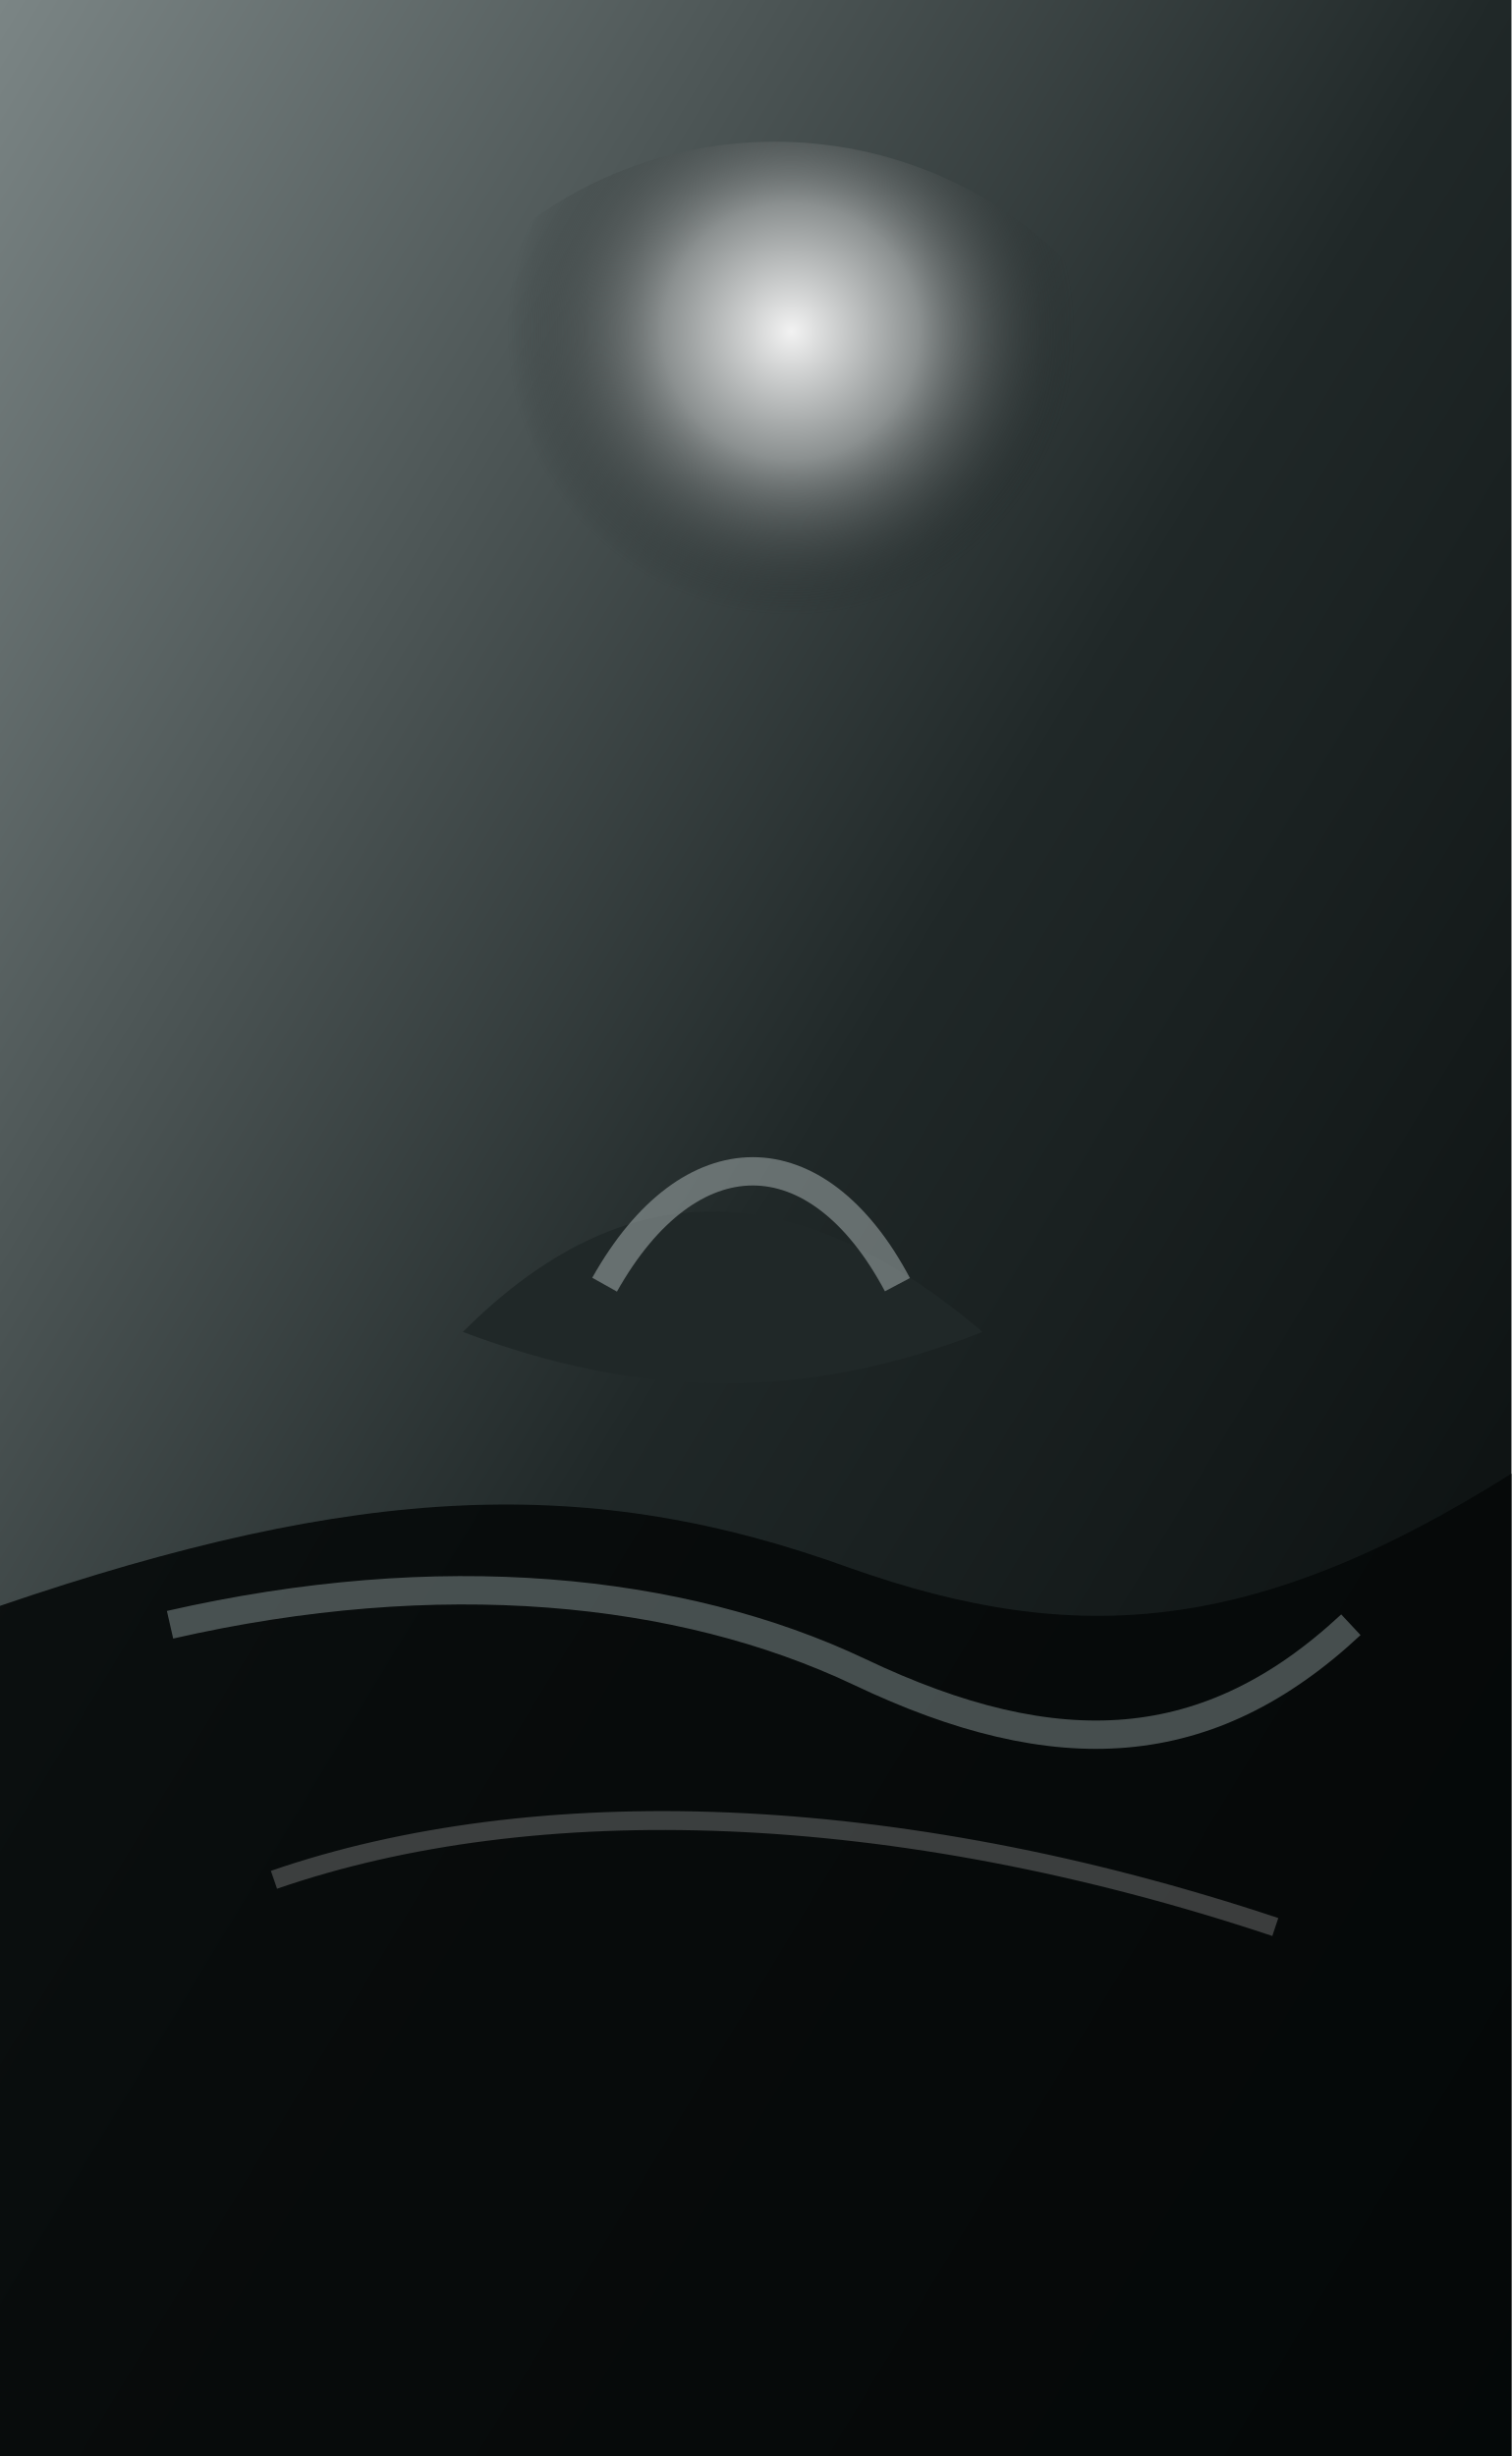
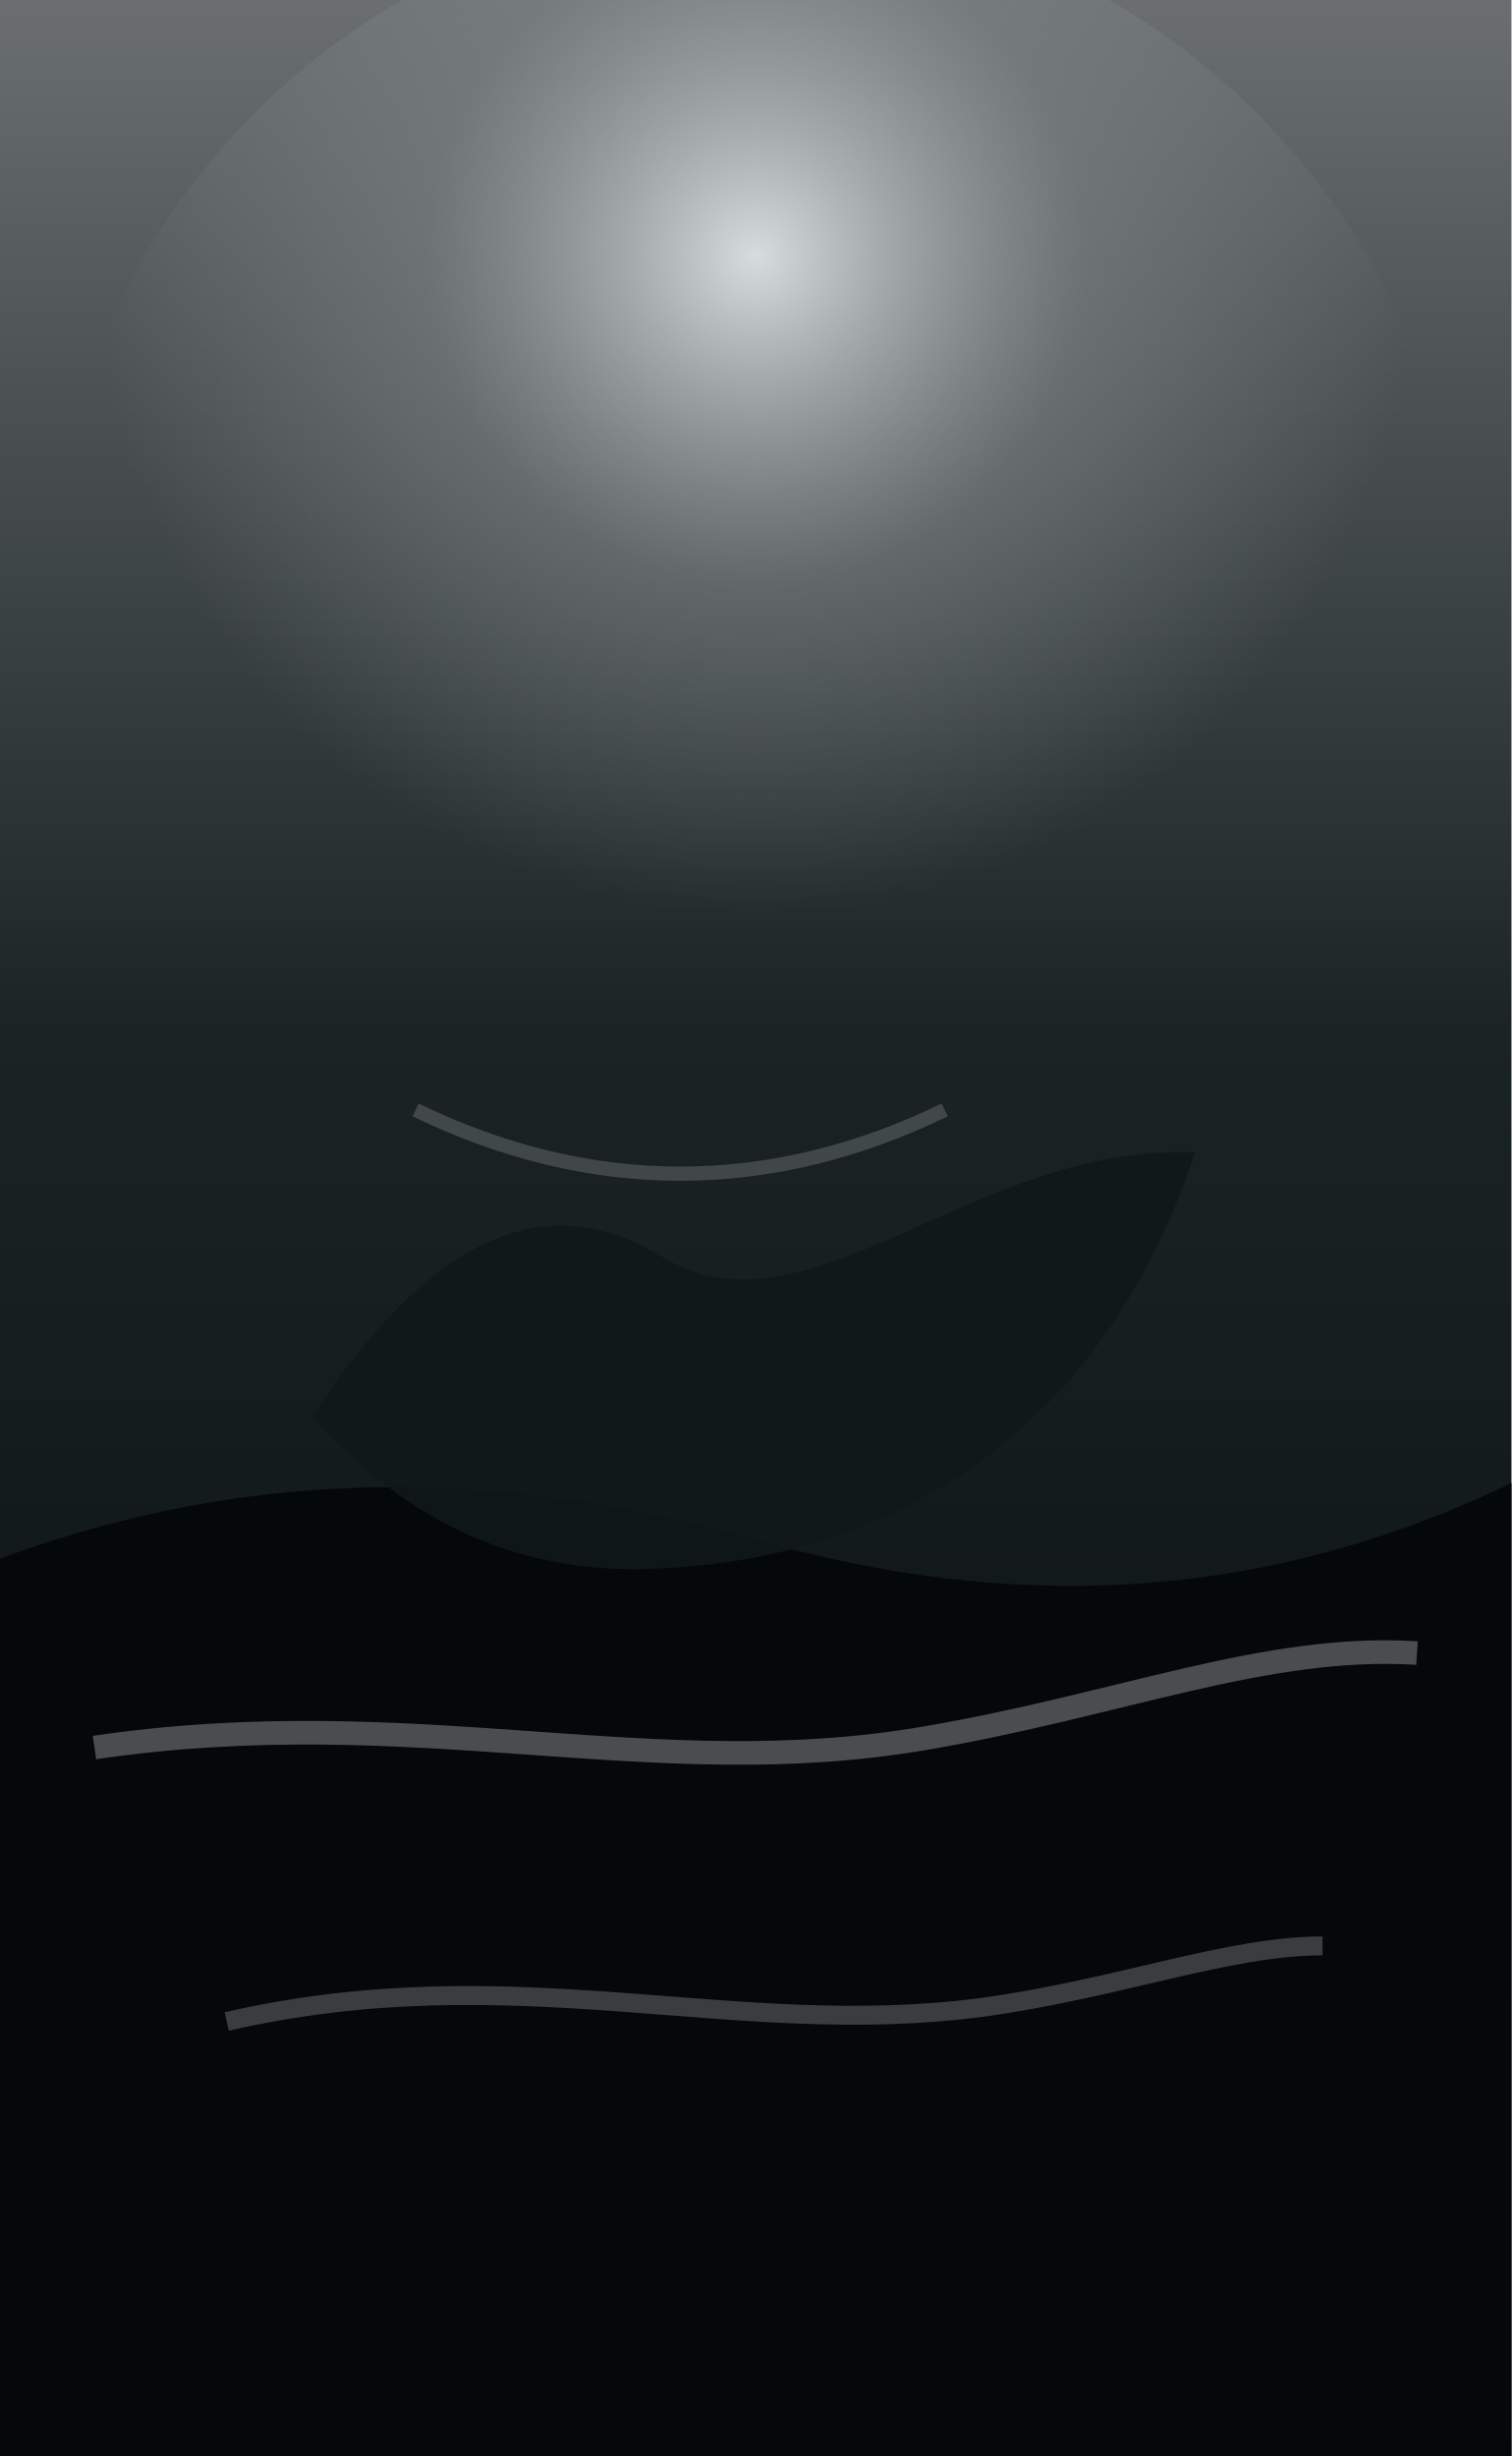
<svg xmlns="http://www.w3.org/2000/svg" viewBox="0 0 320 520">
  <defs>
-     <linearGradient id="g" x1="0" y1="0" x2="1" y2="1">
-       <stop stop-color="#7b8585" />
-       <stop offset=".5" stop-color="#202828" />
-       <stop offset="1" stop-color="#030606" />
+     <linearGradient id="g" x1="0" y1="0" x2="0" y2="1">
+       <stop stop-color="#6b6f71" />
+       <stop offset=".42" stop-color="#1b2424" />
+       <stop offset="1" stop-color="#040707" />
    </linearGradient>
-     <radialGradient id="s" cx=".52" cy=".23" r=".34">
-       <stop stop-color="#f2f2f2" />
-       <stop offset=".45" stop-color="#8b9090" />
-       <stop offset="1" stop-color="#1b2222" stop-opacity="0" />
+     <radialGradient id="fog" cx=".5" cy=".25" r=".46">
+       <stop stop-color="#d7dddd" />
+       <stop offset=".5" stop-color="#7f8585" stop-opacity=".55" />
+       <stop offset="1" stop-color="#7f8585" stop-opacity="0" />
    </radialGradient>
  </defs>
  <rect width="320" height="520" fill="url(#g)" />
-   <circle cx="164" cy="118" r="88" fill="url(#s)" />
-   <path d="M0 340c76-26 125-28 180-8 48 17 86 14 140-20v208H0z" fill="#040808" opacity=".88" />
-   <path d="M36 344c57-13 108-8 146 10 42 20 74 18 104-10" fill="none" stroke="#b8c7c7" stroke-width="6" opacity=".36" />
-   <path d="M58 398c55-19 131-17 212 10" fill="none" stroke="#f4f4f4" stroke-width="4" opacity=".22" />
-   <path d="M98 282c34-34 70-34 110 0-38 15-73 14-110 0z" fill="#202828" />
-   <path d="M128 272c18-32 45-32 62 0" stroke="#aeb7b7" stroke-width="6" fill="none" opacity=".5" />
+   <circle cx="160" cy="130" r="150" fill="url(#fog)" />
+   <path d="M0 330c54-20 107-19 160-4 53 15 106 14 160-12v206H0z" fill="#050808" />
+   <path d="M20 370c68-10 118 8 176-2 41-7 72-20 104-18" fill="none" stroke="#b7bdbd" stroke-width="5" opacity=".38" />
+   <path d="M48 428c61-14 107 4 160-3 29-4 52-13 72-13" fill="none" stroke="#d8dddd" stroke-width="4" opacity=".25" />
+   <path d="M66 300c25-38 49-49 74-34 31 19 66-24 113-22-17 52-56 85-112 88-30 2-54-9-75-32z" fill="#111717" opacity=".9" />
+   <path d="M88 235c37 18 75 18 112 0" fill="none" stroke="#e0e0e0" stroke-width="3" opacity=".2" />
</svg>
